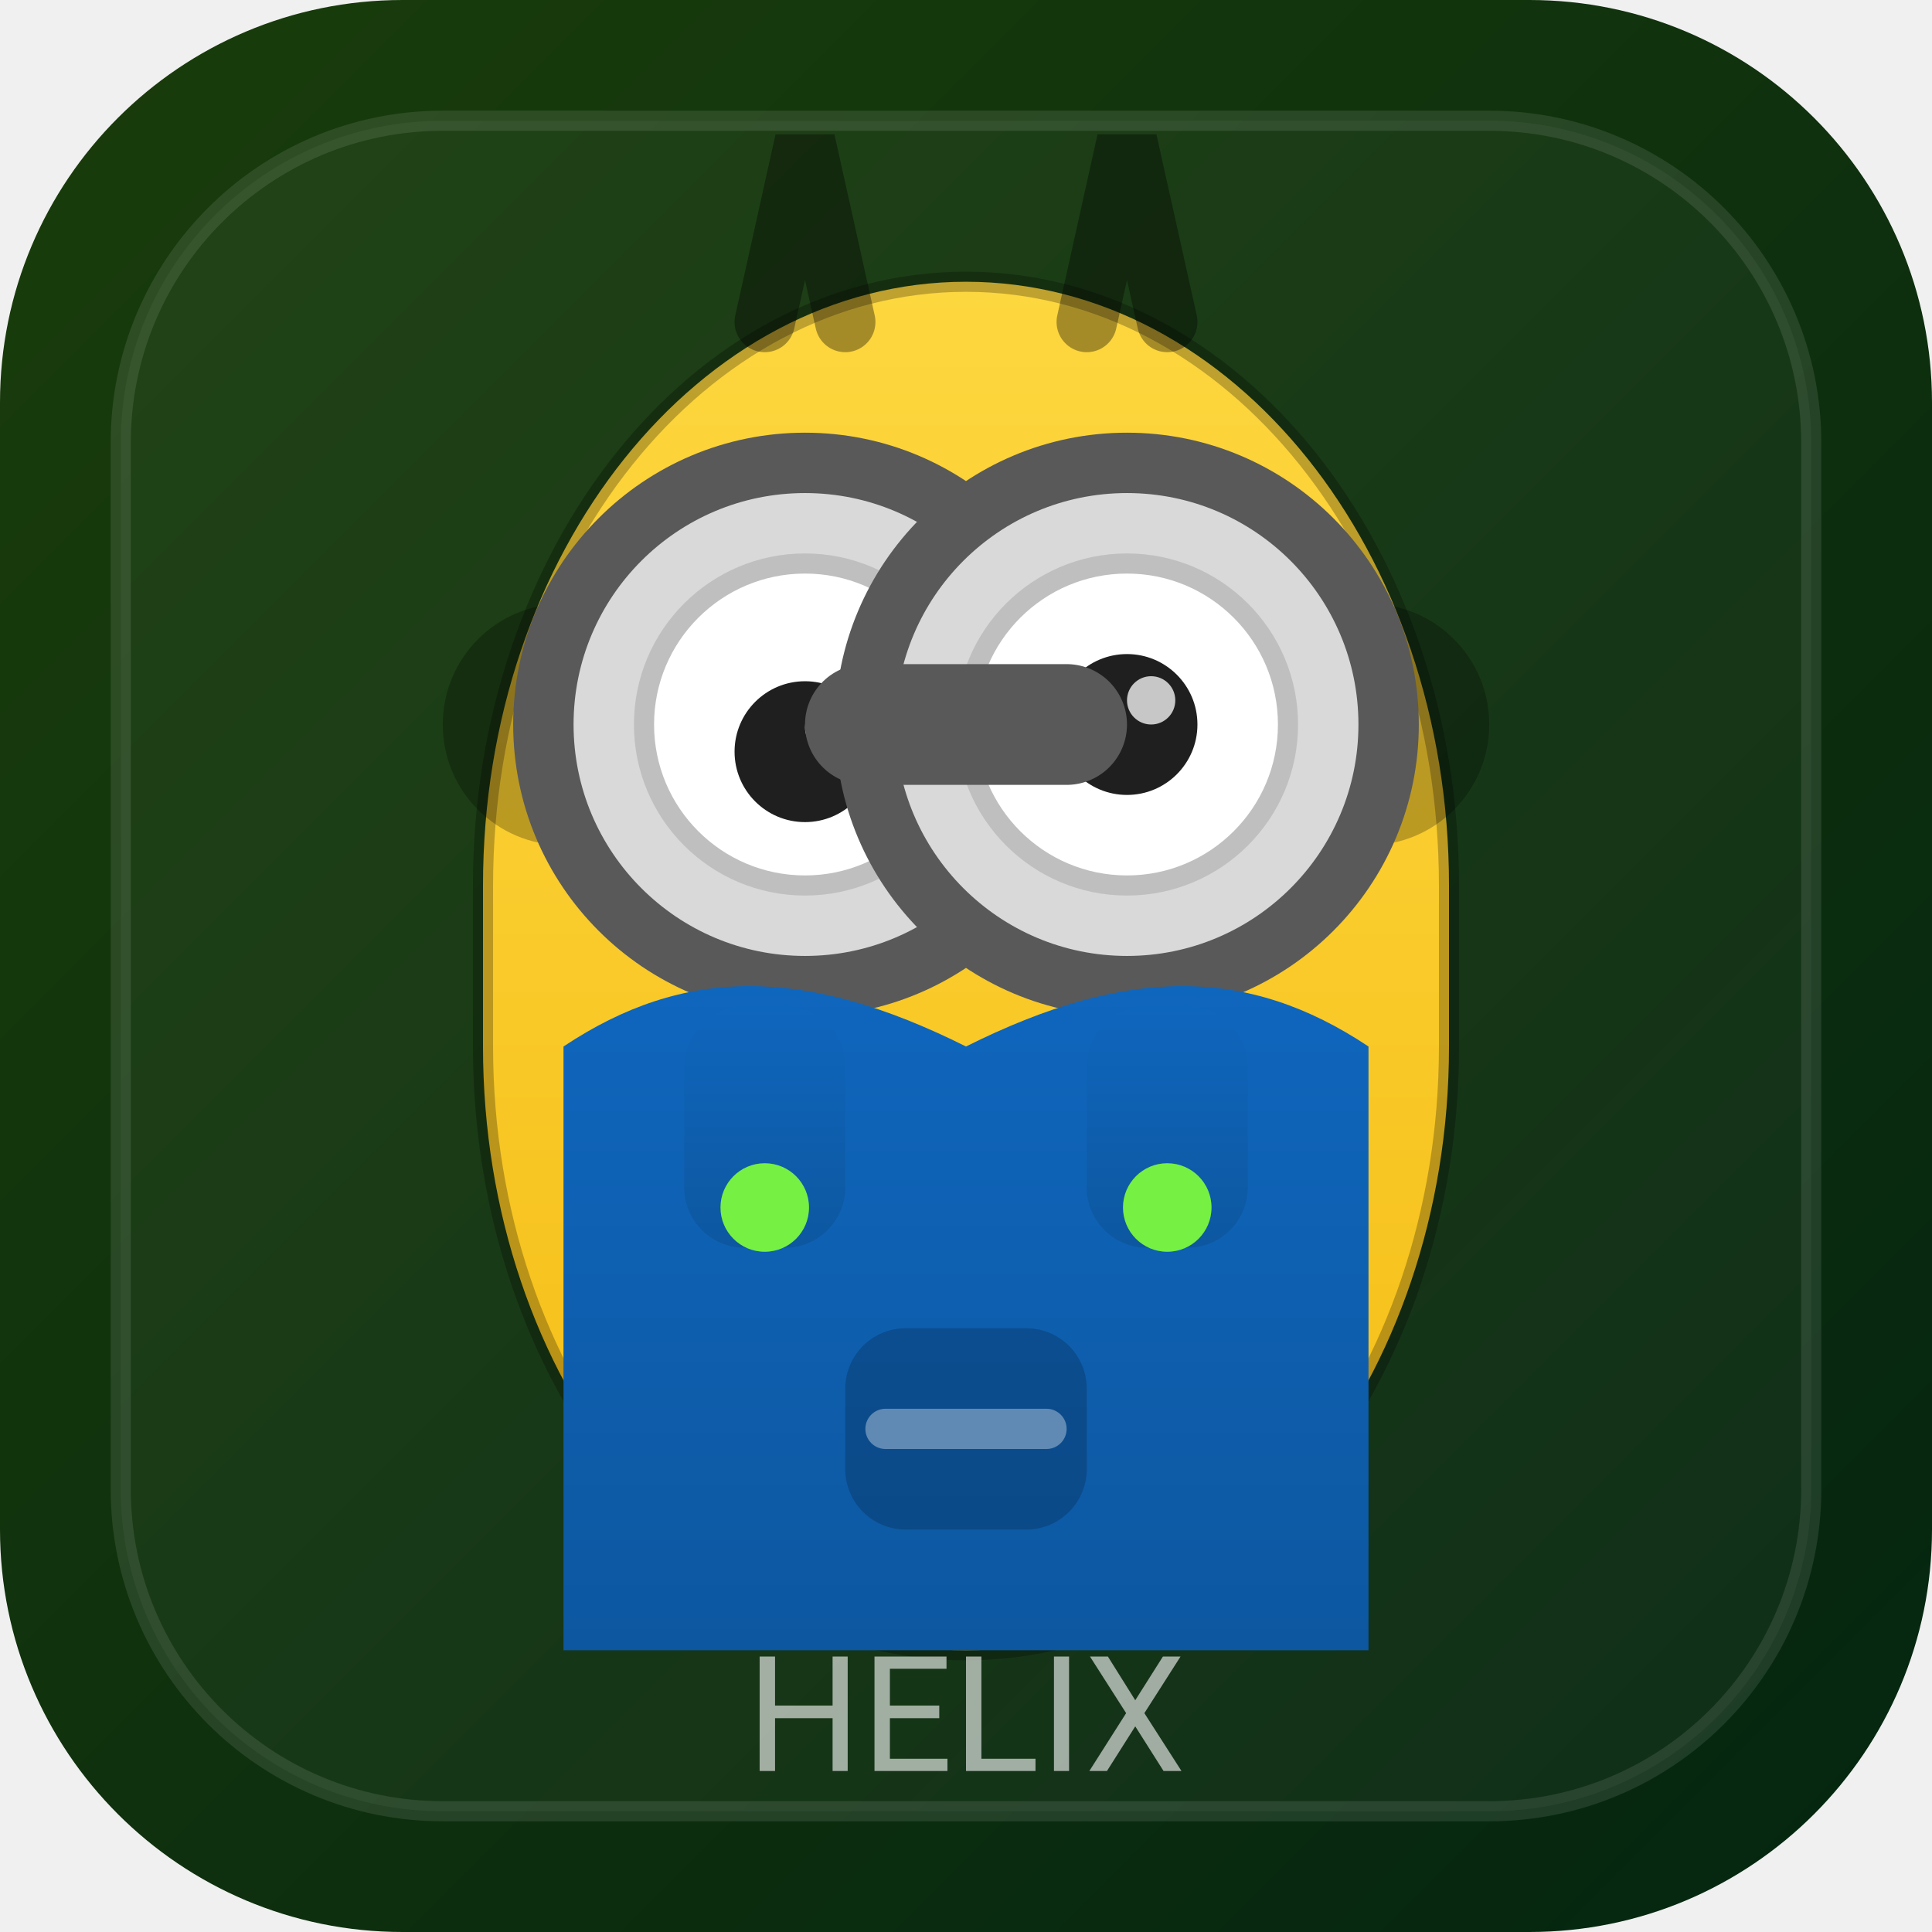
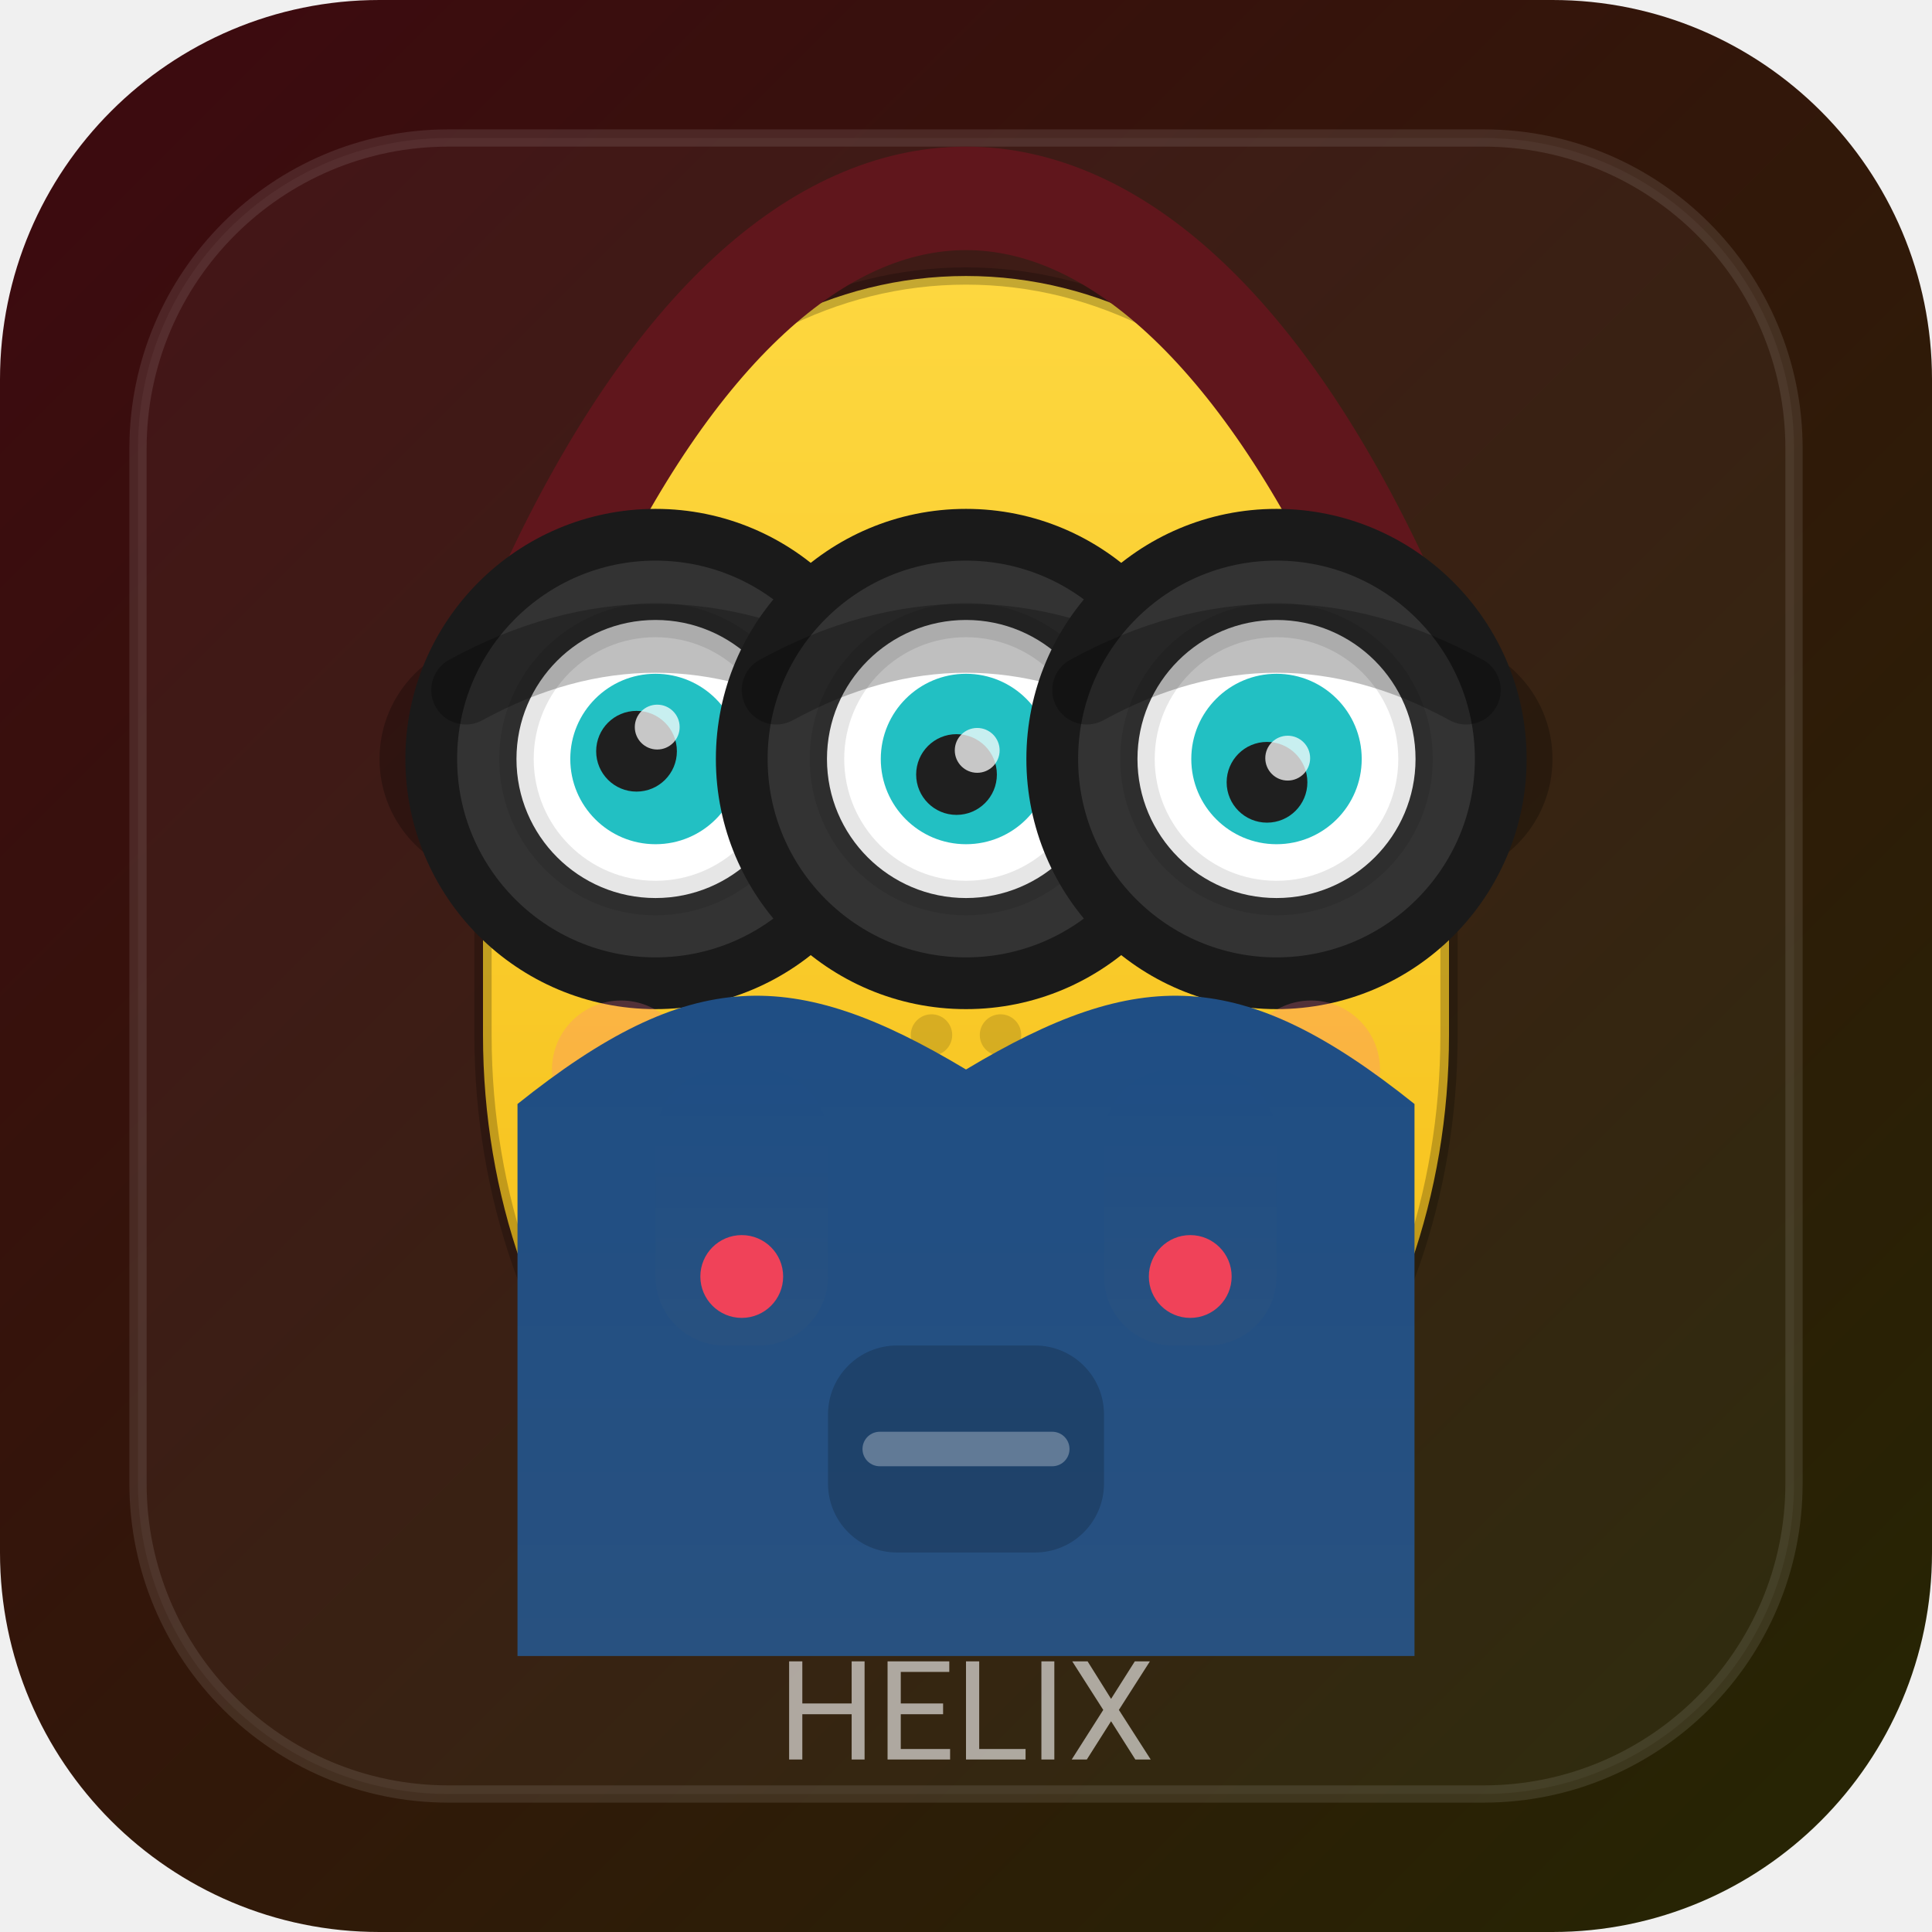
- <svg xmlns="http://www.w3.org/2000/svg" width="96" height="96" viewBox="0 0 96 96">
+ <svg xmlns="http://www.w3.org/2000/svg" width="112" height="112" viewBox="0 0 112 112">
  <defs>
    <linearGradient id="bg" x1="0" y1="0" x2="1" y2="1">
-       <stop offset="0" stop-color="hsl(102 70% 14%)" />
-       <stop offset="1" stop-color="hsl(142 80% 8%)" />
+       <stop offset="0" stop-color="hsl(352 75% 14%)" />
+       <stop offset="1" stop-color="hsl(62 85% 8%)" />
    </linearGradient>
    <linearGradient id="body" x1="0" y1="0" x2="0" y2="1">
      <stop offset="0" stop-color="hsl(48 98% 62%)" />
      <stop offset="1" stop-color="hsl(45 92% 52%)" />
    </linearGradient>
-     <linearGradient id="denim" x1="0" y1="0" x2="0" y2="1">
-       <stop offset="0" stop-color="hsl(210 85% 40%)" />
-       <stop offset="1" stop-color="hsl(210 85% 34%)" />
+     <linearGradient id="outfit" x1="0" y1="0" x2="0" y2="1">
+       <stop offset="0" stop-color="hsl(212 62% 32%)" />
+       <stop offset="1" stop-color="hsl(212 52% 33%)" />
    </linearGradient>
  </defs>
-   <rect x="0" y="0" width="96" height="96" rx="20" fill="url(#bg)" />
-   <rect x="6" y="6" width="84" height="84" rx="16" fill="rgba(255,255,255,0.04)" stroke="rgba(255,255,255,0.10)" />
-   <rect x="24" y="14" width="48" height="68" rx="30" fill="url(#body)" stroke="rgba(0,0,0,0.25)" />
-   <path d="M 38 16 L 40 7 L 42 16 M 54 16 L 56 7 L 58 16" stroke="rgba(0,0,0,0.35)" stroke-width="3" stroke-linecap="round" fill="none" />
-   <rect x="22" y="30" width="52" height="12" rx="6" fill="rgba(0,0,0,0.25)" />
-   <circle cx="40" cy="36" r="13" fill="hsl(0 0% 85%)" stroke="hsl(0 0% 35%)" stroke-width="3" />
-   <circle cx="40" cy="36" r="8" fill="white" stroke="hsl(0 0% 75%)" stroke-width="1" />
-   <circle cx="40" cy="37.35" r="3.5" fill="hsl(0 0% 12%)" />
-   <circle cx="41.2" cy="36.15" r="1.2" fill="rgba(255,255,255,0.75)" />
-   <circle cx="56" cy="36" r="13" fill="hsl(0 0% 85%)" stroke="hsl(0 0% 35%)" stroke-width="3" />
-   <circle cx="56" cy="36" r="8" fill="white" stroke="hsl(0 0% 75%)" stroke-width="1" />
-   <circle cx="56" cy="36" r="3.5" fill="hsl(0 0% 12%)" />
-   <circle cx="57.2" cy="34.8" r="1.2" fill="rgba(255,255,255,0.75)" />
-   <path d="M 53 36 L 43 36" stroke="hsl(0 0% 35%)" stroke-width="6" stroke-linecap="round" />
-   <path d="M 40 60 Q 48 59 56 60" stroke="rgba(0,0,0,0.45)" stroke-width="3" stroke-linecap="round" fill="none" />
-   <path d="M 28 52 C 34 48 40 48 48 52 C 56 48 62 48 68 52 L 68 82 L 28 82 Z" fill="url(#denim)" />
-   <rect x="34" y="50" width="8" height="12" rx="3" fill="url(#denim)" />
-   <rect x="54" y="50" width="8" height="12" rx="3" fill="url(#denim)" />
-   <circle cx="38" cy="60" r="2.2" fill="hsl(102 85% 60%)" />
-   <circle cx="58" cy="60" r="2.2" fill="hsl(102 85% 60%)" />
-   <rect x="42" y="66" width="12" height="10" rx="3" fill="rgba(0,0,0,0.18)" />
-   <path d="M 44 71 L 52 71" stroke="rgba(255,255,255,0.35)" stroke-width="2" stroke-linecap="round" />
-   <text x="48" y="88" text-anchor="middle" font-family="ui-sans-serif, system-ui, -apple-system, Segoe UI, Roboto, Helvetica, Arial" font-size="8" fill="rgba(255,255,255,0.60)">HELIX</text>
+   <rect x="0" y="0" width="112" height="112" rx="22" fill="url(#bg)" />
+   <rect x="8" y="8" width="96" height="96" rx="18" fill="rgba(255,255,255,0.04)" stroke="rgba(255,255,255,0.10)" />
+   <rect x="28" y="16" width="56" height="78" rx="34" fill="url(#body)" stroke="rgba(0,0,0,0.22)" />
+   <path d="M 32 34 C 46 4 66 4 80 34" stroke="hsl(355 63% 23%)" stroke-width="6" stroke-linecap="round" fill="none" />
+   <rect x="22" y="37" width="68" height="14" rx="7" fill="rgba(0,0,0,0.25)" />
+   <circle cx="38" cy="44" r="13" fill="hsl(0 0% 20%)" stroke="hsl(0 0% 10%)" stroke-width="3" />
+   <circle cx="38" cy="44" r="8.06" fill="white" stroke="rgba(0,0,0,0.10)" stroke-width="2" />
+   <circle cx="38" cy="44" r="4.94" fill="hsl(181 70% 45%)" />
+   <circle cx="36.9" cy="43.55" r="2.34" fill="hsl(0 0% 12%)" />
+   <circle cx="38.1" cy="42.15" r="1.3" fill="rgba(255,255,255,0.75)" />
+   <path d="M 27 40 Q 38 34 49 40" stroke="rgba(0,0,0,0.25)" stroke-width="4" stroke-linecap="round" fill="none" />
+   <circle cx="56" cy="44" r="13" fill="hsl(0 0% 20%)" stroke="hsl(0 0% 10%)" stroke-width="3" />
+   <circle cx="56" cy="44" r="8.06" fill="white" stroke="rgba(0,0,0,0.10)" stroke-width="2" />
+   <circle cx="56" cy="44" r="4.94" fill="hsl(181 70% 45%)" />
+   <circle cx="55.45" cy="44.9" r="2.34" fill="hsl(0 0% 12%)" />
+   <circle cx="56.65" cy="43.5" r="1.3" fill="rgba(255,255,255,0.75)" />
+   <path d="M 45 40 Q 56 34 67 40" stroke="rgba(0,0,0,0.25)" stroke-width="4" stroke-linecap="round" fill="none" />
+   <circle cx="74" cy="44" r="13" fill="hsl(0 0% 20%)" stroke="hsl(0 0% 10%)" stroke-width="3" />
+   <circle cx="74" cy="44" r="8.06" fill="white" stroke="rgba(0,0,0,0.10)" stroke-width="2" />
+   <circle cx="74" cy="44" r="4.94" fill="hsl(181 70% 45%)" />
+   <circle cx="73.45" cy="45.35" r="2.34" fill="hsl(0 0% 12%)" />
+   <circle cx="74.65" cy="43.95" r="1.3" fill="rgba(255,255,255,0.75)" />
+   <path d="M 63 40 Q 74 34 85 40" stroke="rgba(0,0,0,0.25)" stroke-width="4" stroke-linecap="round" fill="none" />
+   <circle cx="36" cy="62" r="4" fill="rgba(255,120,150,0.25)" />
+   <circle cx="76" cy="62" r="4" fill="rgba(255,120,150,0.25)" />
+   <circle cx="46" cy="60" r="1.2" fill="rgba(0,0,0,0.18)" />
+   <circle cx="50" cy="62" r="1.2" fill="rgba(0,0,0,0.16)" />
+   <circle cx="54" cy="60" r="1.2" fill="rgba(0,0,0,0.14)" />
+   <circle cx="66" cy="60" r="1.2" fill="rgba(0,0,0,0.18)" />
+   <circle cx="62" cy="62" r="1.2" fill="rgba(0,0,0,0.16)" />
+   <circle cx="58" cy="60" r="1.2" fill="rgba(0,0,0,0.14)" />
+   <path d="M 42 68 Q 52 64 56 68 Q 60 72 70 68" stroke="rgba(0,0,0,0.45)" stroke-width="3" stroke-linecap="round" fill="none" />
+   <path d="M 30 64 C 40 56 46 56 56 62 C 66 56 72 56 82 64 L 82 96 L 30 96 Z" fill="url(#outfit)" />
+   <rect x="38" y="62" width="10" height="16" rx="4" fill="url(#outfit)" />
+   <rect x="64" y="62" width="10" height="16" rx="4" fill="url(#outfit)" />
+   <circle cx="43" cy="74" r="2.4" fill="hsl(352 85% 60%)" />
+   <circle cx="69" cy="74" r="2.4" fill="hsl(352 85% 60%)" />
+   <rect x="48" y="78" width="16" height="12" rx="4" fill="rgba(0,0,0,0.18)" />
+   <path d="M 51 84 L 61 84" stroke="rgba(255,255,255,0.30)" stroke-width="2" stroke-linecap="round" />
+   <text x="56" y="102" text-anchor="middle" font-family="ui-sans-serif, system-ui, -apple-system, Segoe UI, Roboto, Helvetica, Arial" font-size="8" fill="rgba(255,255,255,0.60)">HELIX</text>
</svg>
